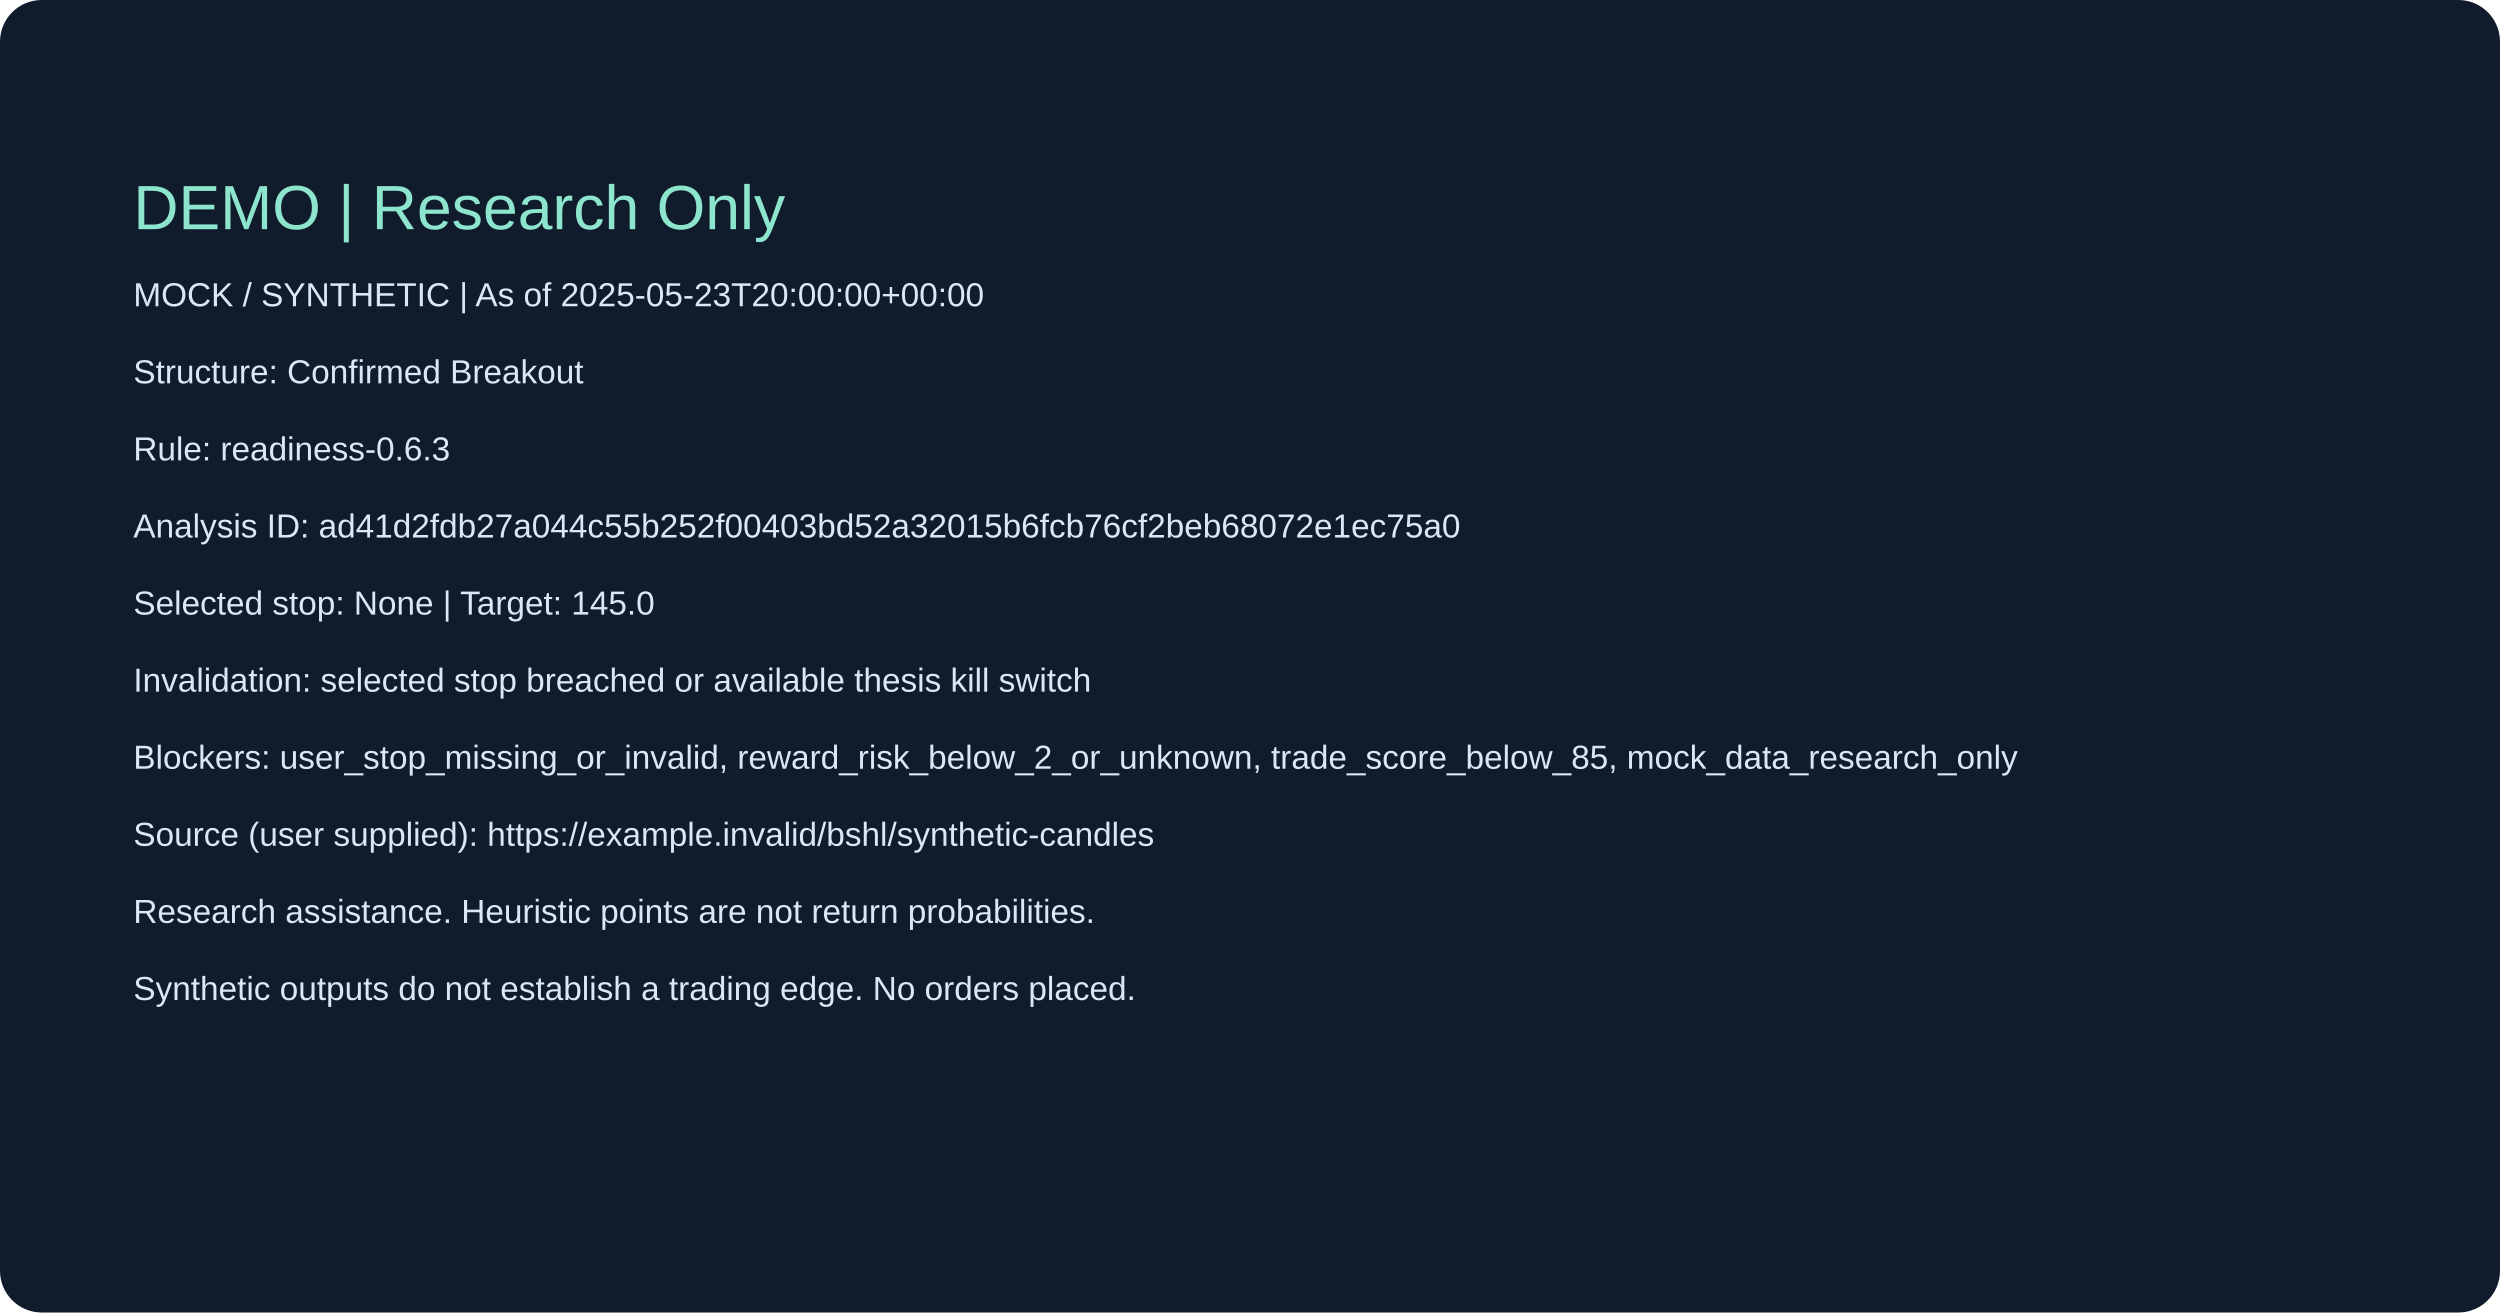
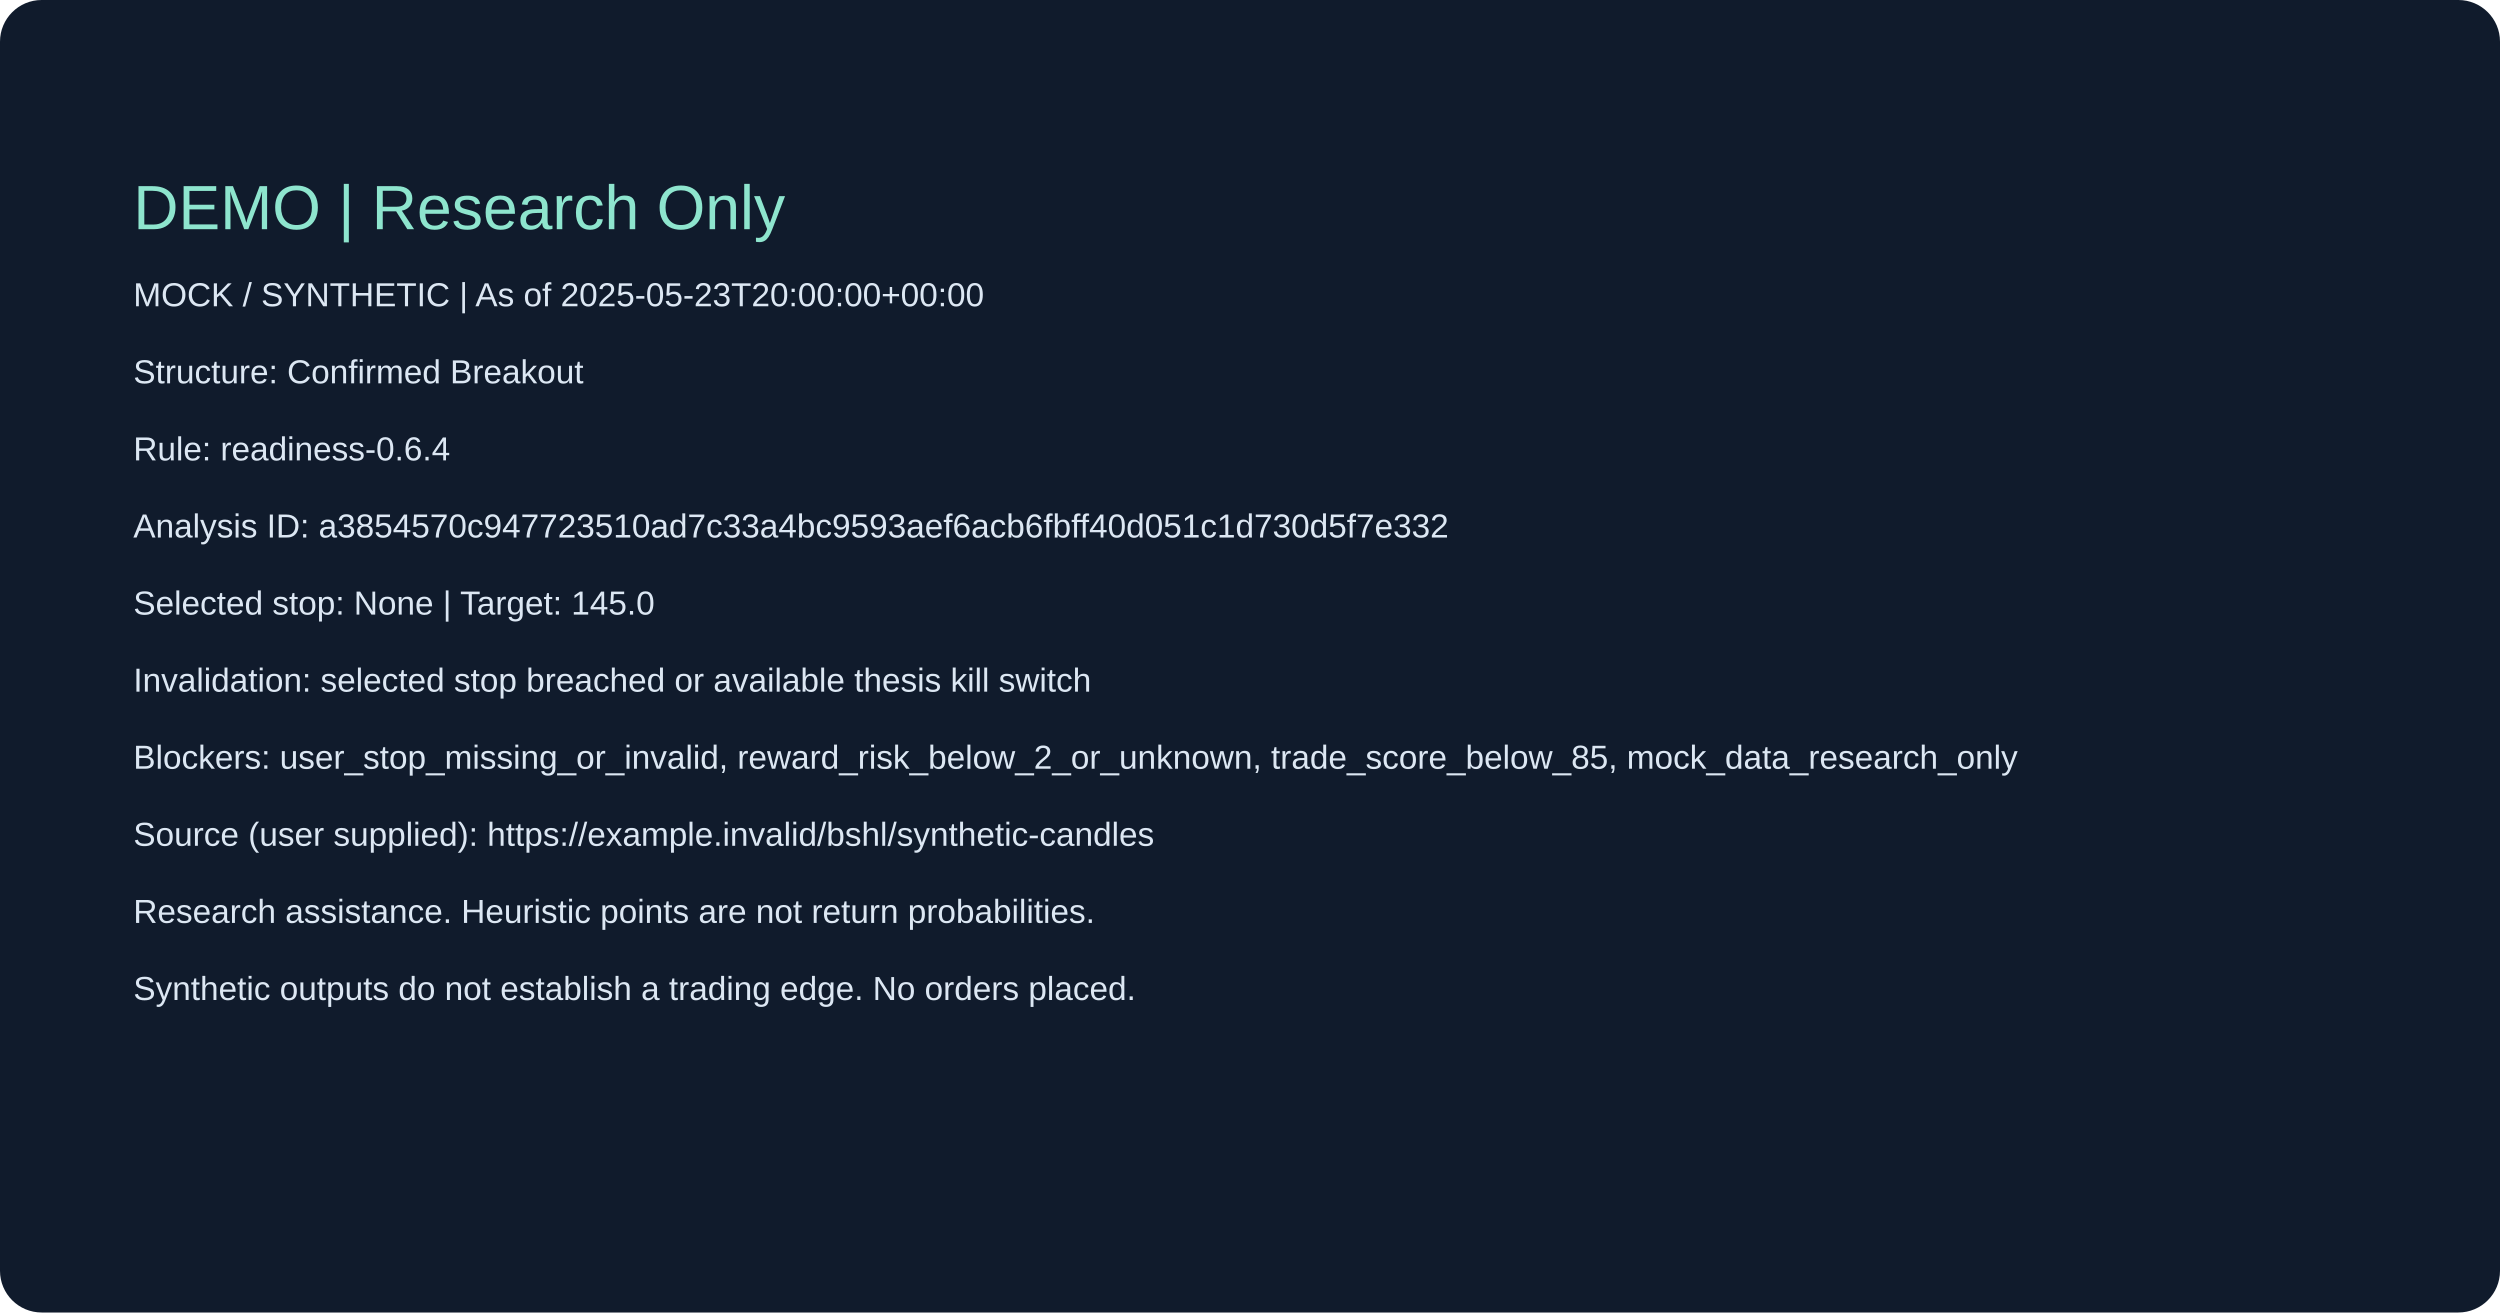
<svg xmlns="http://www.w3.org/2000/svg" width="1200" height="630" viewBox="0 0 1200 630">
  <rect width="1200" height="100%" rx="20" fill="#101b2c" />
  <g font-family="Segoe UI, Arial, sans-serif">
    <text x="64" y="110" font-size="30" fill="#8ee5ce">DEMO  |  Research Only</text>
    <text x="64" y="147" font-size="16" fill="#dce7f3">MOCK / SYNTHETIC  |  As of 2025-05-23T20:00:00+00:00</text>
    <text x="64" y="184" font-size="16" fill="#dce7f3">Structure: Confirmed Breakout</text>
-     <text x="64" y="221" font-size="16" fill="#dce7f3">Rule: readiness-0.6.3</text>
-     <text x="64" y="258" font-size="16" fill="#dce7f3">Analysis ID: ad41d2fdb27a044c55b252f00403bd52a32015b6fcb76cf2beb68072e1ec75a0</text>
+     <text x="64" y="221" font-size="16" fill="#dce7f3">Rule: readiness-0.6.4</text>
+     <text x="64" y="258" font-size="16" fill="#dce7f3">Analysis ID: a3854570c947723510ad7c33a4bc9593aef6acb6fbff40d051c1d730d5f7e332</text>
    <text x="64" y="295" font-size="16" fill="#dce7f3">Selected stop: None  |  Target: 145.0</text>
    <text x="64" y="332" font-size="16" fill="#dce7f3">Invalidation: selected stop breached or available thesis kill switch</text>
    <text x="64" y="369" font-size="16" fill="#dce7f3">Blockers: user_stop_missing_or_invalid, reward_risk_below_2_or_unknown, trade_score_below_85, mock_data_research_only</text>
    <text x="64" y="406" font-size="16" fill="#dce7f3">Source (user supplied): https://example.invalid/bshl/synthetic-candles</text>
    <text x="64" y="443" font-size="16" fill="#dce7f3">Research assistance. Heuristic points are not return probabilities.</text>
    <text x="64" y="480" font-size="16" fill="#dce7f3">Synthetic outputs do not establish a trading edge. No orders placed.</text>
  </g>
</svg>
